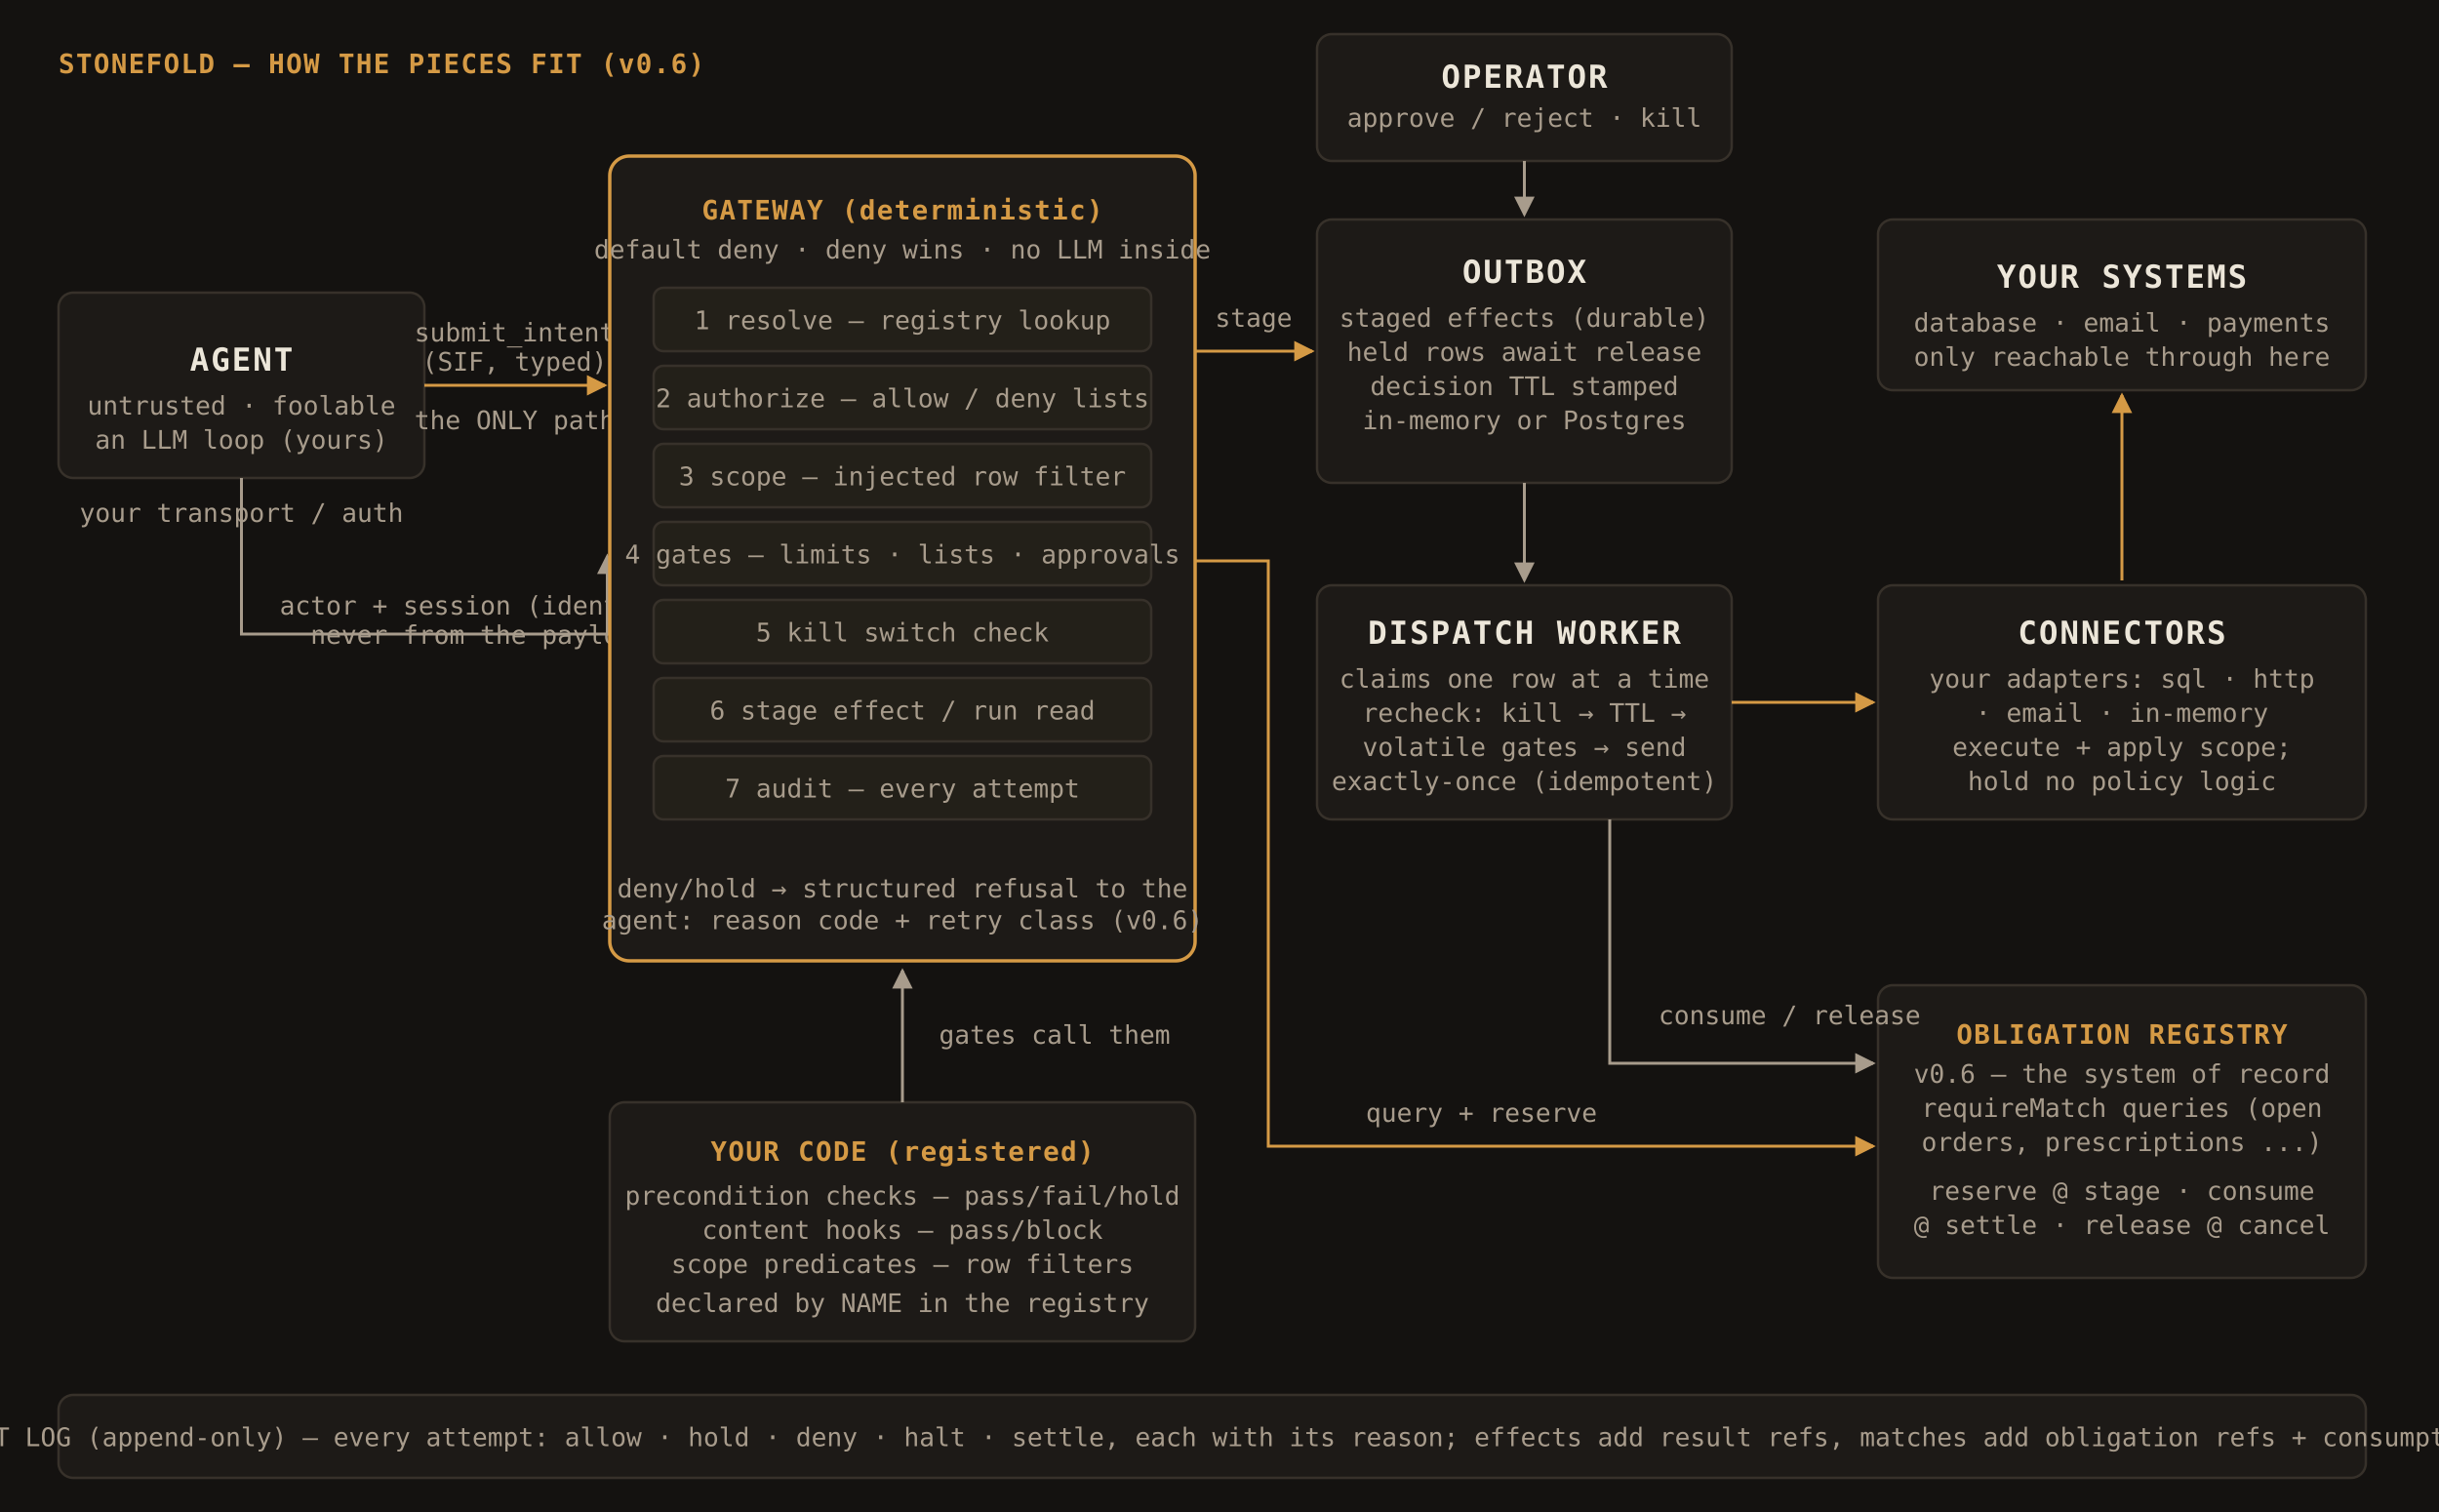
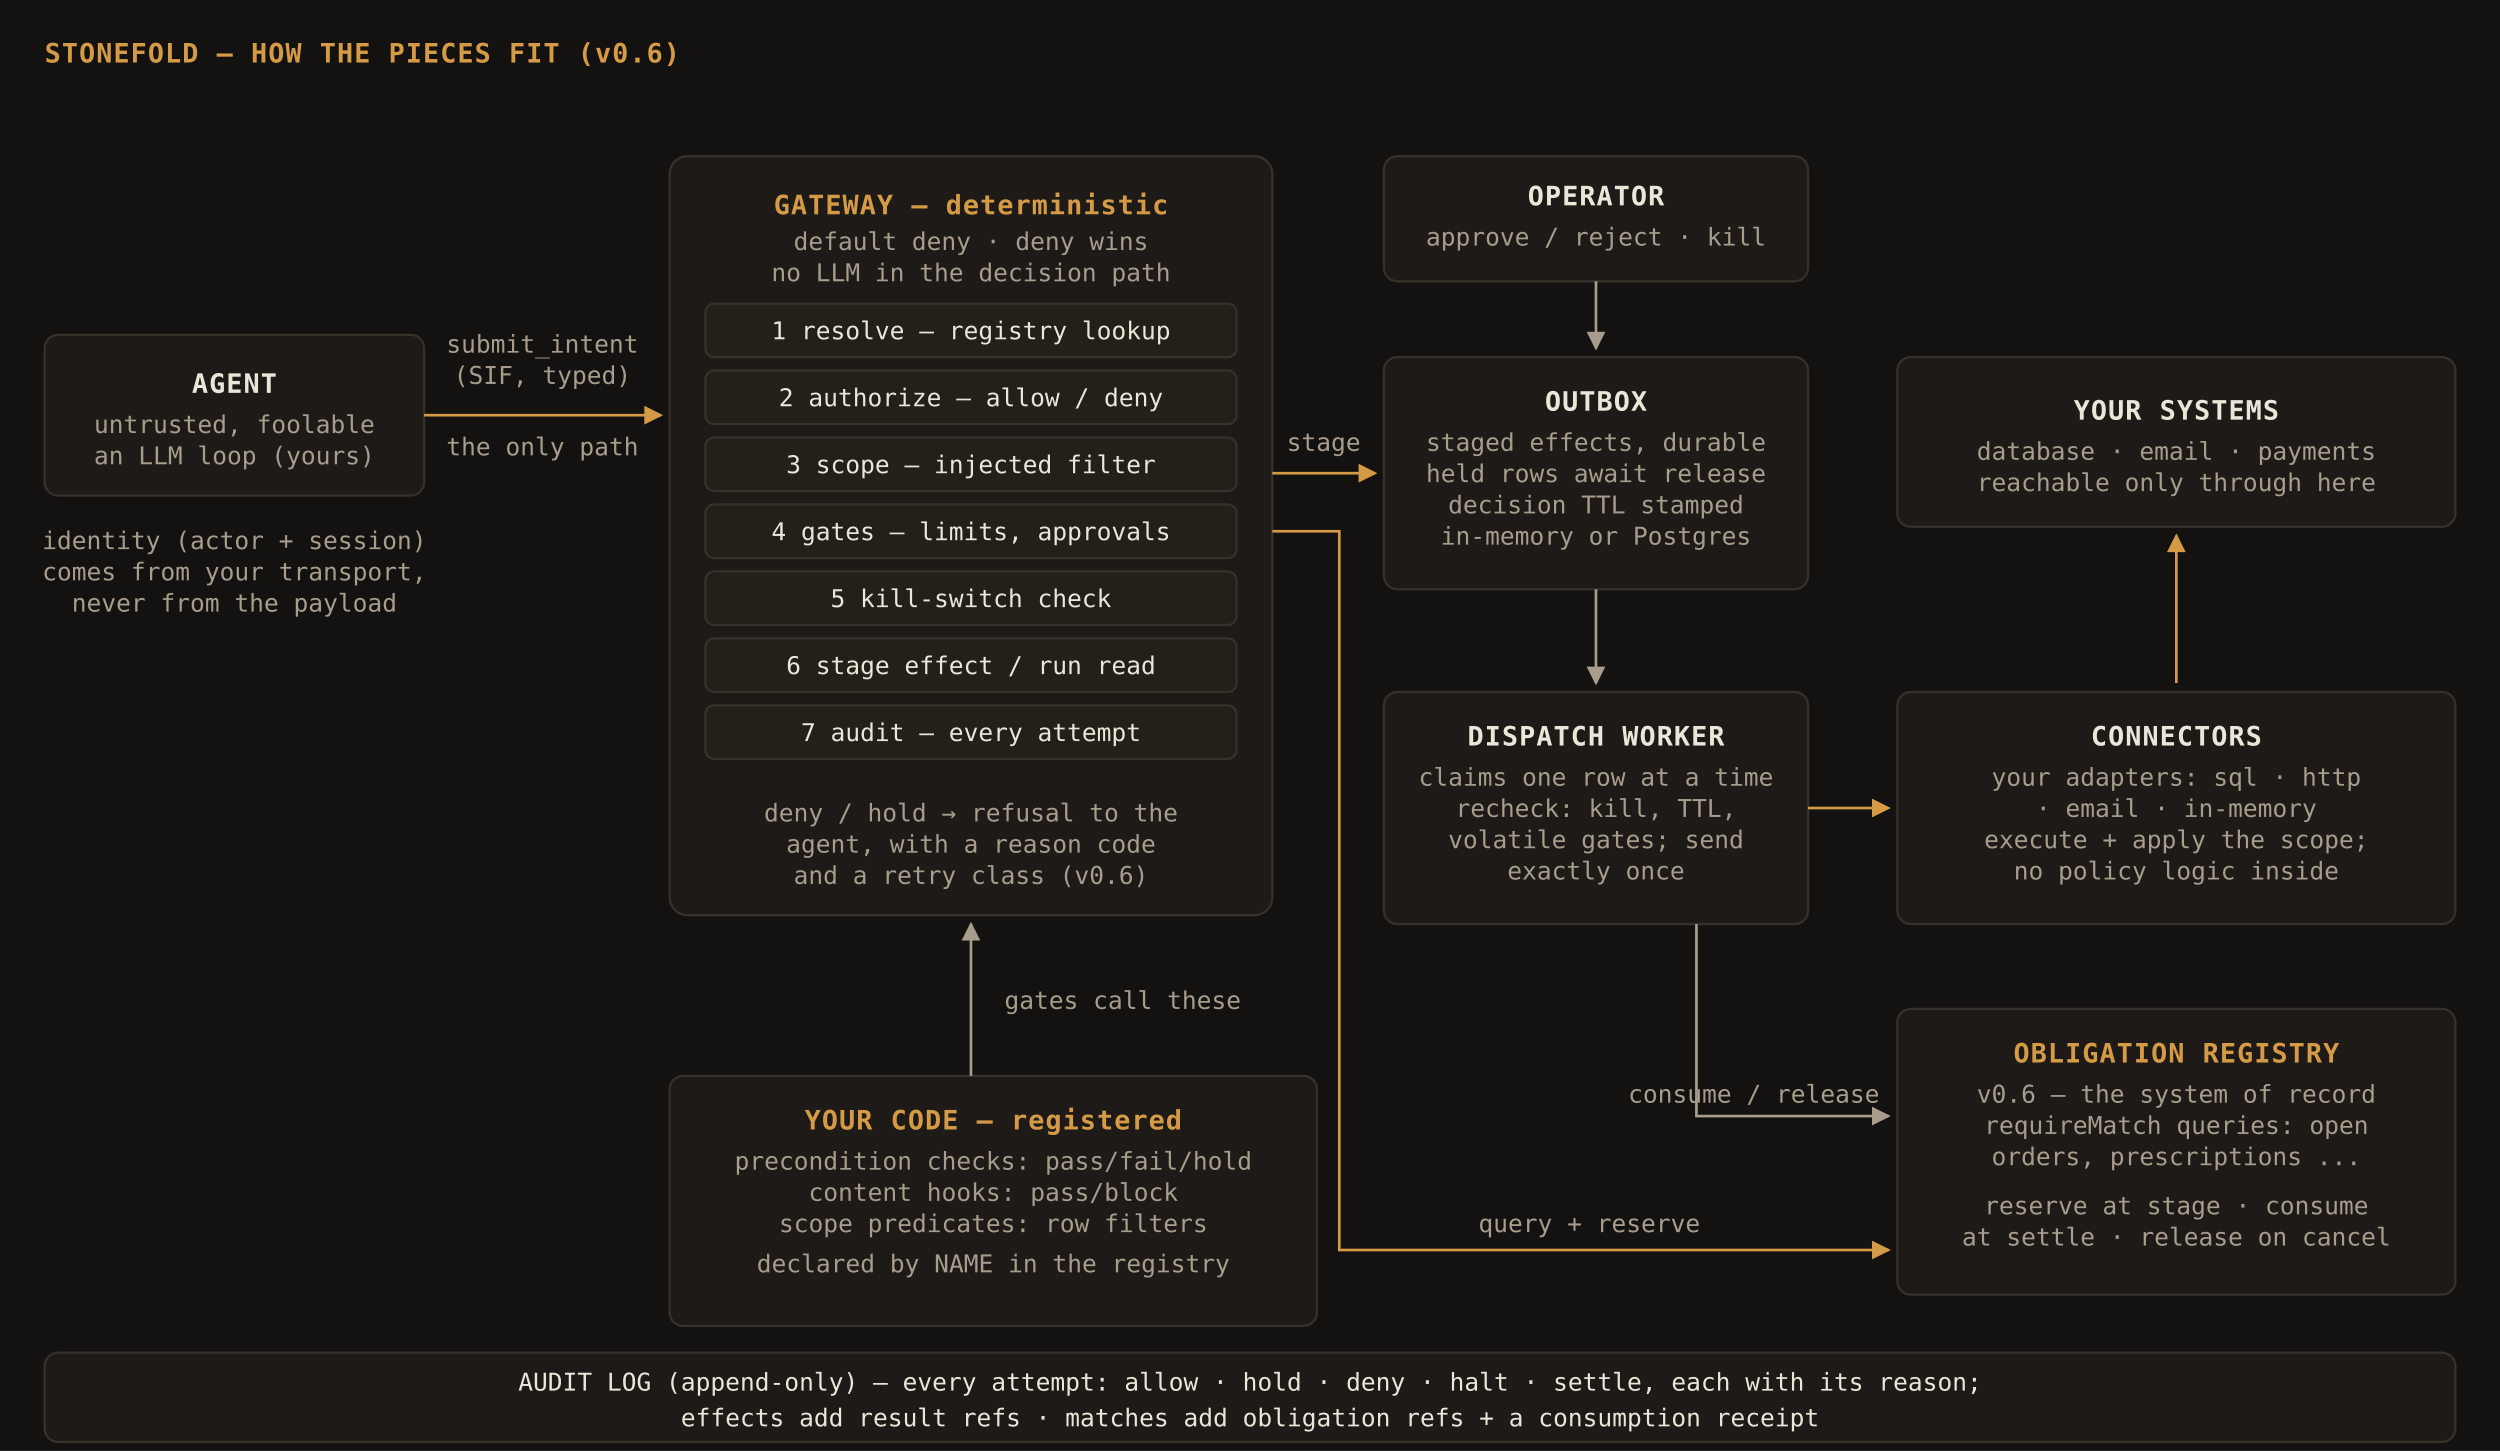
- <svg xmlns="http://www.w3.org/2000/svg" viewBox="0 0 1000 620" font-family="ui-monospace, 'Cascadia Mono', Consolas, monospace">
+ <svg xmlns="http://www.w3.org/2000/svg" width="1120" height="650" viewBox="0 0 1120 650" font-family="ui-monospace, 'Cascadia Mono', Consolas, Menlo, monospace">
  <defs>
    <marker id="a" viewBox="0 0 8 8" refX="7" refY="4" markerWidth="7" markerHeight="7" orient="auto">
      <path d="M0,0 L8,4 L0,8 z" fill="#a89c8c" />
    </marker>
    <marker id="ab" viewBox="0 0 8 8" refX="7" refY="4" markerWidth="7" markerHeight="7" orient="auto">
      <path d="M0,0 L8,4 L0,8 z" fill="#d59a45" />
    </marker>
  </defs>
  <style>
    .box{fill:#1d1a17;stroke:#37312a;stroke-width:1}
    .inner{fill:#232019;stroke:#37312a;stroke-width:1}
-     .hl{stroke:#d59a45;stroke-width:1.4}
-     .t{fill:#ece6d9;font-size:13px;font-weight:600;letter-spacing:.06em}
-     .s{fill:#a89c8c;font-size:10.5px}
-     .b{fill:#d59a45;font-size:11px;font-weight:600;letter-spacing:.05em}
+     .t{fill:#ece6d9;font-size:12px;font-weight:600;letter-spacing:.04em}
+     .s{fill:#a89c8c;font-size:11px}
+     .w{fill:#ece6d9;font-size:11px}
+     .b{fill:#d59a45;font-size:12px;font-weight:600;letter-spacing:.04em}
    .flow{stroke:#a89c8c;stroke-width:1.2;fill:none}
    .flowb{stroke:#d59a45;stroke-width:1.2;fill:none}
  </style>
-   <rect x="0" y="0" width="1000" height="620" fill="#141210" />
-   <text class="b" x="24" y="30">STONEFOLD — HOW THE PIECES FIT (v0.6)</text>
-   <rect class="box" x="24" y="120" width="150" height="76" rx="6" />
-   <text class="t" x="99" y="152" text-anchor="middle">AGENT</text>
-   <text class="s" x="99" y="170" text-anchor="middle">untrusted · foolable</text>
-   <text class="s" x="99" y="184" text-anchor="middle">an LLM loop (yours)</text>
-   <line class="flowb" x1="174" y1="158" x2="248" y2="158" marker-end="url(#ab)" />
-   <text class="s" x="211" y="140" text-anchor="middle">submit_intent</text>
-   <text class="s" x="211" y="152" text-anchor="middle">(SIF, typed)</text>
-   <text class="s" x="211" y="176" text-anchor="middle">the ONLY path</text>
-   <path class="flow" d="M99 220 v40 h150 v-32" marker-end="url(#a)" />
-   <text class="s" x="99" y="214" text-anchor="middle">your transport / auth</text>
-   <line class="flow" x1="99" y1="196" x2="99" y2="220" />
-   <text class="s" x="200" y="252" text-anchor="middle">actor + session (identity —</text>
-   <text class="s" x="200" y="264" text-anchor="middle">never from the payload)</text>
-   <rect x="250" y="64" width="240" height="330" rx="8" class="box hl" />
-   <text class="b" x="370" y="90" text-anchor="middle">GATEWAY  (deterministic)</text>
-   <text class="s" x="370" y="106" text-anchor="middle">default deny · deny wins · no LLM inside</text>
-   <rect class="inner" x="268" y="118" width="204" height="26" rx="4" />
-   <text class="s" x="370" y="135" text-anchor="middle" fill="#ece6d9">1 resolve — registry lookup</text>
-   <rect class="inner" x="268" y="150" width="204" height="26" rx="4" />
-   <text class="s" x="370" y="167" text-anchor="middle" fill="#ece6d9">2 authorize — allow / deny lists</text>
-   <rect class="inner" x="268" y="182" width="204" height="26" rx="4" />
-   <text class="s" x="370" y="199" text-anchor="middle" fill="#ece6d9">3 scope — injected row filter</text>
-   <rect class="inner" x="268" y="214" width="204" height="26" rx="4" stroke="#d59a45" />
-   <text class="s" x="370" y="231" text-anchor="middle" fill="#ece6d9">4 gates — limits · lists · approvals</text>
-   <rect class="inner" x="268" y="246" width="204" height="26" rx="4" />
-   <text class="s" x="370" y="263" text-anchor="middle" fill="#ece6d9">5 kill switch check</text>
-   <rect class="inner" x="268" y="278" width="204" height="26" rx="4" />
-   <text class="s" x="370" y="295" text-anchor="middle" fill="#ece6d9">6 stage effect / run read</text>
-   <rect class="inner" x="268" y="310" width="204" height="26" rx="4" />
-   <text class="s" x="370" y="327" text-anchor="middle" fill="#ece6d9">7 audit — every attempt</text>
-   <text class="s" x="370" y="368" text-anchor="middle">deny/hold → structured refusal to the</text>
-   <text class="s" x="370" y="381" text-anchor="middle">agent: reason code + retry class (v0.6)</text>
-   <rect class="box" x="250" y="452" width="240" height="98" rx="6" />
-   <text class="b" x="370" y="476" text-anchor="middle">YOUR CODE (registered)</text>
-   <text class="s" x="370" y="494" text-anchor="middle">precondition checks — pass/fail/hold</text>
-   <text class="s" x="370" y="508" text-anchor="middle">content hooks — pass/block</text>
-   <text class="s" x="370" y="522" text-anchor="middle">scope predicates — row filters</text>
-   <text class="s" x="370" y="538" text-anchor="middle">declared by NAME in the registry</text>
-   <line class="flow" x1="370" y1="452" x2="370" y2="398" marker-end="url(#a)" />
-   <text class="s" x="385" y="428">gates call them</text>
-   <rect class="box" x="540" y="90" width="170" height="108" rx="6" />
-   <text class="t" x="625" y="116" text-anchor="middle">OUTBOX</text>
-   <text class="s" x="625" y="134" text-anchor="middle">staged effects (durable)</text>
-   <text class="s" x="625" y="148" text-anchor="middle">held rows await release</text>
-   <text class="s" x="625" y="162" text-anchor="middle">decision TTL stamped</text>
-   <text class="s" x="625" y="176" text-anchor="middle">in-memory or Postgres</text>
-   <line class="flowb" x1="490" y1="144" x2="538" y2="144" marker-end="url(#ab)" />
-   <text class="s" x="514" y="134" text-anchor="middle">stage</text>
-   <rect class="box" x="540" y="14" width="170" height="52" rx="6" />
-   <text class="t" x="625" y="36" text-anchor="middle">OPERATOR</text>
-   <text class="s" x="625" y="52" text-anchor="middle">approve / reject · kill</text>
-   <line class="flow" x1="625" y1="66" x2="625" y2="88" marker-end="url(#a)" />
-   <rect class="box" x="540" y="240" width="170" height="96" rx="6" />
-   <text class="t" x="625" y="264" text-anchor="middle">DISPATCH WORKER</text>
-   <text class="s" x="625" y="282" text-anchor="middle">claims one row at a time</text>
-   <text class="s" x="625" y="296" text-anchor="middle">recheck: kill → TTL →</text>
-   <text class="s" x="625" y="310" text-anchor="middle">volatile gates → send</text>
-   <text class="s" x="625" y="324" text-anchor="middle">exactly-once (idempotent)</text>
-   <line class="flow" x1="625" y1="198" x2="625" y2="238" marker-end="url(#a)" />
-   <rect class="box" x="770" y="240" width="200" height="96" rx="6" />
-   <text class="t" x="870" y="264" text-anchor="middle">CONNECTORS</text>
-   <text class="s" x="870" y="282" text-anchor="middle">your adapters: sql · http</text>
-   <text class="s" x="870" y="296" text-anchor="middle">· email · in-memory</text>
-   <text class="s" x="870" y="310" text-anchor="middle">execute + apply scope;</text>
-   <text class="s" x="870" y="324" text-anchor="middle">hold no policy logic</text>
-   <line class="flowb" x1="710" y1="288" x2="768" y2="288" marker-end="url(#ab)" />
-   <rect class="box" x="770" y="90" width="200" height="70" rx="6" />
-   <text class="t" x="870" y="118" text-anchor="middle">YOUR SYSTEMS</text>
-   <text class="s" x="870" y="136" text-anchor="middle">database · email · payments</text>
-   <text class="s" x="870" y="150" text-anchor="middle">only reachable through here</text>
-   <line class="flowb" x1="870" y1="238" x2="870" y2="162" marker-end="url(#ab)" />
-   <rect class="box" x="770" y="404" width="200" height="120" rx="6" stroke="#d59a45" />
-   <text class="b" x="870" y="428" text-anchor="middle">OBLIGATION REGISTRY</text>
-   <text class="s" x="870" y="444" text-anchor="middle">v0.6 — the system of record</text>
-   <text class="s" x="870" y="458" text-anchor="middle">requireMatch queries (open</text>
-   <text class="s" x="870" y="472" text-anchor="middle">orders, prescriptions ...)</text>
-   <text class="s" x="870" y="492" text-anchor="middle">reserve @ stage · consume</text>
-   <text class="s" x="870" y="506" text-anchor="middle">@ settle · release @ cancel</text>
-   <path class="flowb" d="M490 230 h30 v240 h248" marker-end="url(#ab)" />
-   <text class="s" x="560" y="460">query + reserve</text>
-   <path class="flow" d="M660 336 v100 h108" marker-end="url(#a)" />
-   <text class="s" x="680" y="420">consume / release</text>
-   <rect class="box" x="24" y="572" width="946" height="34" rx="6" />
-   <text class="s" x="497" y="593" text-anchor="middle" fill="#ece6d9">AUDIT LOG (append-only) — every attempt: allow · hold · deny · halt · settle, each with its reason; effects add result refs, matches add obligation refs + consumption</text>
+   <rect x="0" y="0" width="1120" height="650" fill="#141210" />
+   <text class="b" x="20" y="28">STONEFOLD — HOW THE PIECES FIT (v0.6)</text>
+   <rect class="box" x="20" y="150" width="170" height="72" rx="6" />
+   <text class="t" x="105" y="176" text-anchor="middle">AGENT</text>
+   <text class="s" x="105" y="194" text-anchor="middle">untrusted, foolable</text>
+   <text class="s" x="105" y="208" text-anchor="middle">an LLM loop (yours)</text>
+   <text class="s" x="105" y="246" text-anchor="middle">identity (actor + session)</text>
+   <text class="s" x="105" y="260" text-anchor="middle">comes from your transport,</text>
+   <text class="s" x="105" y="274" text-anchor="middle">never from the payload</text>
+   <line class="flowb" x1="190" y1="186" x2="296" y2="186" marker-end="url(#ab)" />
+   <text class="s" x="243" y="158" text-anchor="middle">submit_intent</text>
+   <text class="s" x="243" y="172" text-anchor="middle">(SIF, typed)</text>
+   <text class="s" x="243" y="204" text-anchor="middle">the only path</text>
+   <rect x="300" y="70" width="270" height="340" rx="8" class="box" stroke="#d59a45" stroke-width="1.4" />
+   <text class="b" x="435" y="96" text-anchor="middle">GATEWAY — deterministic</text>
+   <text class="s" x="435" y="112" text-anchor="middle">default deny · deny wins</text>
+   <text class="s" x="435" y="126" text-anchor="middle">no LLM in the decision path</text>
+   <rect class="inner" x="316" y="136" width="238" height="24" rx="4" />
+   <text class="w" x="435" y="152" text-anchor="middle">1 resolve — registry lookup</text>
+   <rect class="inner" x="316" y="166" width="238" height="24" rx="4" />
+   <text class="w" x="435" y="182" text-anchor="middle">2 authorize — allow / deny</text>
+   <rect class="inner" x="316" y="196" width="238" height="24" rx="4" />
+   <text class="w" x="435" y="212" text-anchor="middle">3 scope — injected filter</text>
+   <rect class="inner" x="316" y="226" width="238" height="24" rx="4" stroke="#d59a45" />
+   <text class="w" x="435" y="242" text-anchor="middle">4 gates — limits, approvals</text>
+   <rect class="inner" x="316" y="256" width="238" height="24" rx="4" />
+   <text class="w" x="435" y="272" text-anchor="middle">5 kill-switch check</text>
+   <rect class="inner" x="316" y="286" width="238" height="24" rx="4" />
+   <text class="w" x="435" y="302" text-anchor="middle">6 stage effect / run read</text>
+   <rect class="inner" x="316" y="316" width="238" height="24" rx="4" />
+   <text class="w" x="435" y="332" text-anchor="middle">7 audit — every attempt</text>
+   <text class="s" x="435" y="368" text-anchor="middle">deny / hold → refusal to the</text>
+   <text class="s" x="435" y="382" text-anchor="middle">agent, with a reason code</text>
+   <text class="s" x="435" y="396" text-anchor="middle">and a retry class (v0.6)</text>
+   <rect class="box" x="300" y="482" width="290" height="112" rx="6" />
+   <text class="b" x="445" y="506" text-anchor="middle">YOUR CODE — registered</text>
+   <text class="s" x="445" y="524" text-anchor="middle">precondition checks: pass/fail/hold</text>
+   <text class="s" x="445" y="538" text-anchor="middle">content hooks: pass/block</text>
+   <text class="s" x="445" y="552" text-anchor="middle">scope predicates: row filters</text>
+   <text class="s" x="445" y="570" text-anchor="middle">declared by NAME in the registry</text>
+   <line class="flow" x1="435" y1="482" x2="435" y2="414" marker-end="url(#a)" />
+   <text class="s" x="450" y="452">gates call these</text>
+   <rect class="box" x="620" y="70" width="190" height="56" rx="6" />
+   <text class="t" x="715" y="92" text-anchor="middle">OPERATOR</text>
+   <text class="s" x="715" y="110" text-anchor="middle">approve / reject · kill</text>
+   <line class="flow" x1="715" y1="126" x2="715" y2="156" marker-end="url(#a)" />
+   <rect class="box" x="620" y="160" width="190" height="104" rx="6" />
+   <text class="t" x="715" y="184" text-anchor="middle">OUTBOX</text>
+   <text class="s" x="715" y="202" text-anchor="middle">staged effects, durable</text>
+   <text class="s" x="715" y="216" text-anchor="middle">held rows await release</text>
+   <text class="s" x="715" y="230" text-anchor="middle">decision TTL stamped</text>
+   <text class="s" x="715" y="244" text-anchor="middle">in-memory or Postgres</text>
+   <line class="flowb" x1="570" y1="212" x2="616" y2="212" marker-end="url(#ab)" />
+   <text class="s" x="593" y="202" text-anchor="middle">stage</text>
+   <rect class="box" x="620" y="310" width="190" height="104" rx="6" />
+   <text class="t" x="715" y="334" text-anchor="middle">DISPATCH WORKER</text>
+   <text class="s" x="715" y="352" text-anchor="middle">claims one row at a time</text>
+   <text class="s" x="715" y="366" text-anchor="middle">recheck: kill, TTL,</text>
+   <text class="s" x="715" y="380" text-anchor="middle">volatile gates; send</text>
+   <text class="s" x="715" y="394" text-anchor="middle">exactly once</text>
+   <line class="flow" x1="715" y1="264" x2="715" y2="306" marker-end="url(#a)" />
+   <rect class="box" x="850" y="310" width="250" height="104" rx="6" />
+   <text class="t" x="975" y="334" text-anchor="middle">CONNECTORS</text>
+   <text class="s" x="975" y="352" text-anchor="middle">your adapters: sql · http</text>
+   <text class="s" x="975" y="366" text-anchor="middle">· email · in-memory</text>
+   <text class="s" x="975" y="380" text-anchor="middle">execute + apply the scope;</text>
+   <text class="s" x="975" y="394" text-anchor="middle">no policy logic inside</text>
+   <line class="flowb" x1="810" y1="362" x2="846" y2="362" marker-end="url(#ab)" />
+   <rect class="box" x="850" y="160" width="250" height="76" rx="6" />
+   <text class="t" x="975" y="188" text-anchor="middle">YOUR SYSTEMS</text>
+   <text class="s" x="975" y="206" text-anchor="middle">database · email · payments</text>
+   <text class="s" x="975" y="220" text-anchor="middle">reachable only through here</text>
+   <line class="flowb" x1="975" y1="306" x2="975" y2="240" marker-end="url(#ab)" />
+   <rect class="box" x="850" y="452" width="250" height="128" rx="6" stroke="#d59a45" />
+   <text class="b" x="975" y="476" text-anchor="middle">OBLIGATION REGISTRY</text>
+   <text class="s" x="975" y="494" text-anchor="middle">v0.6 — the system of record</text>
+   <text class="s" x="975" y="508" text-anchor="middle">requireMatch queries: open</text>
+   <text class="s" x="975" y="522" text-anchor="middle">orders, prescriptions ...</text>
+   <text class="s" x="975" y="544" text-anchor="middle">reserve at stage · consume</text>
+   <text class="s" x="975" y="558" text-anchor="middle">at settle · release on cancel</text>
+   <path class="flowb" d="M570 238 h30 v322 h246" marker-end="url(#ab)" />
+   <text class="s" x="712" y="552" text-anchor="middle">query + reserve</text>
+   <path class="flow" d="M760 414 v86 h86" marker-end="url(#a)" />
+   <text class="s" x="842" y="494" text-anchor="end">consume / release</text>
+   <rect class="box" x="20" y="606" width="1080" height="40" rx="6" />
+   <text class="w" x="560" y="623" text-anchor="middle">AUDIT LOG (append-only) — every attempt: allow · hold · deny · halt · settle, each with its reason;</text>
+   <text class="w" x="560" y="639" text-anchor="middle">effects add result refs · matches add obligation refs + a consumption receipt</text>
</svg>
